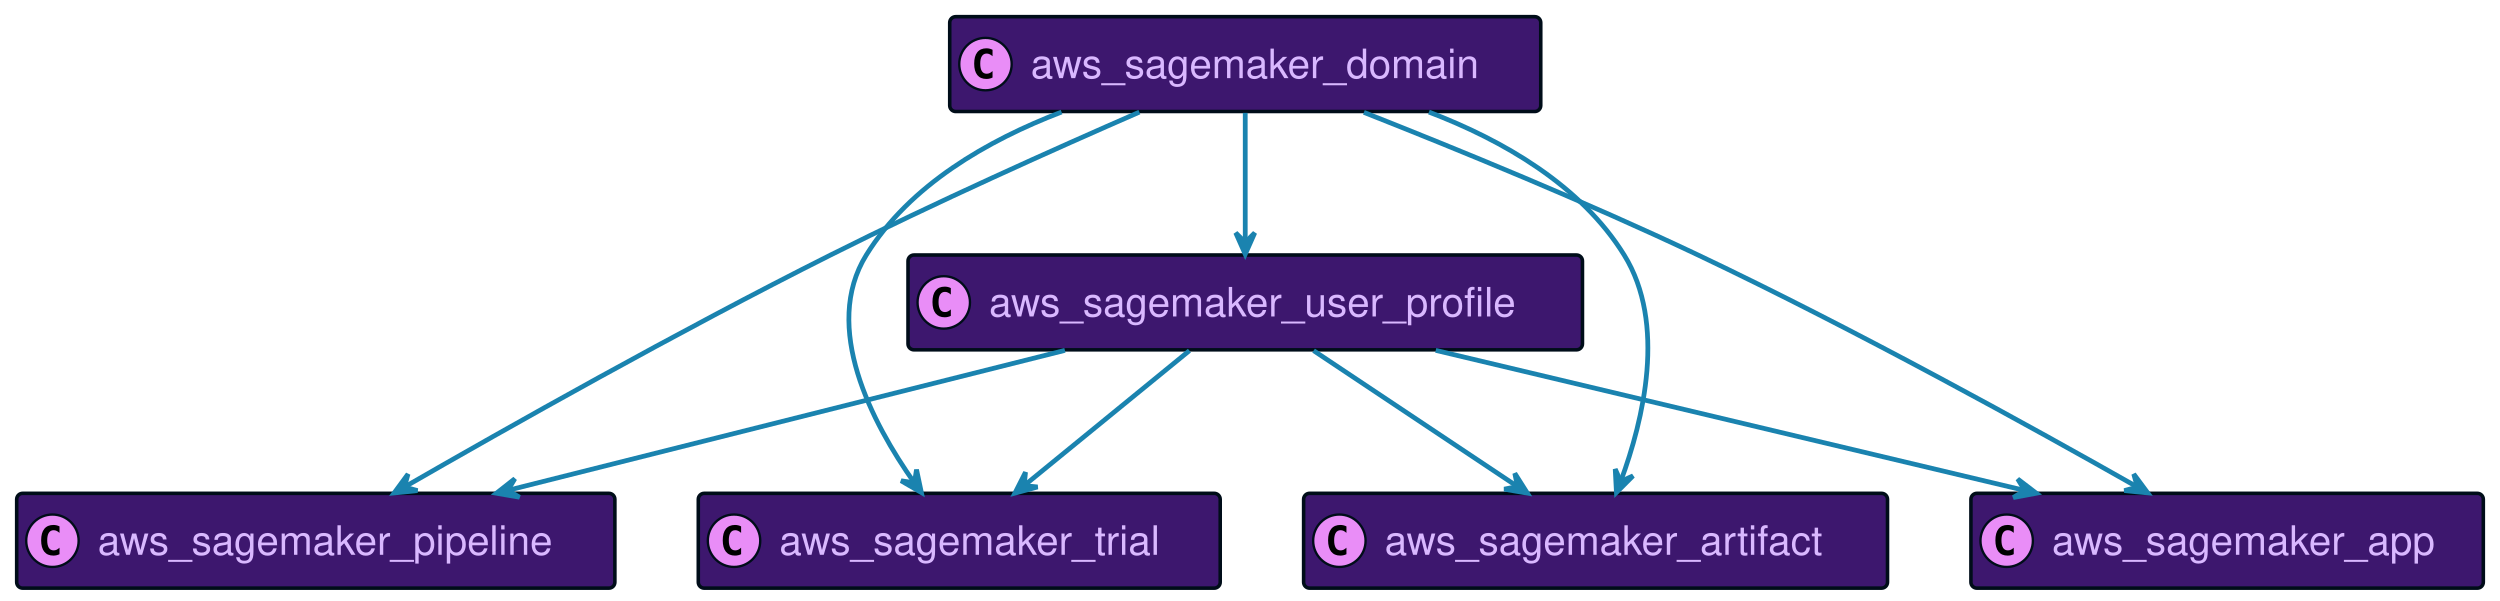
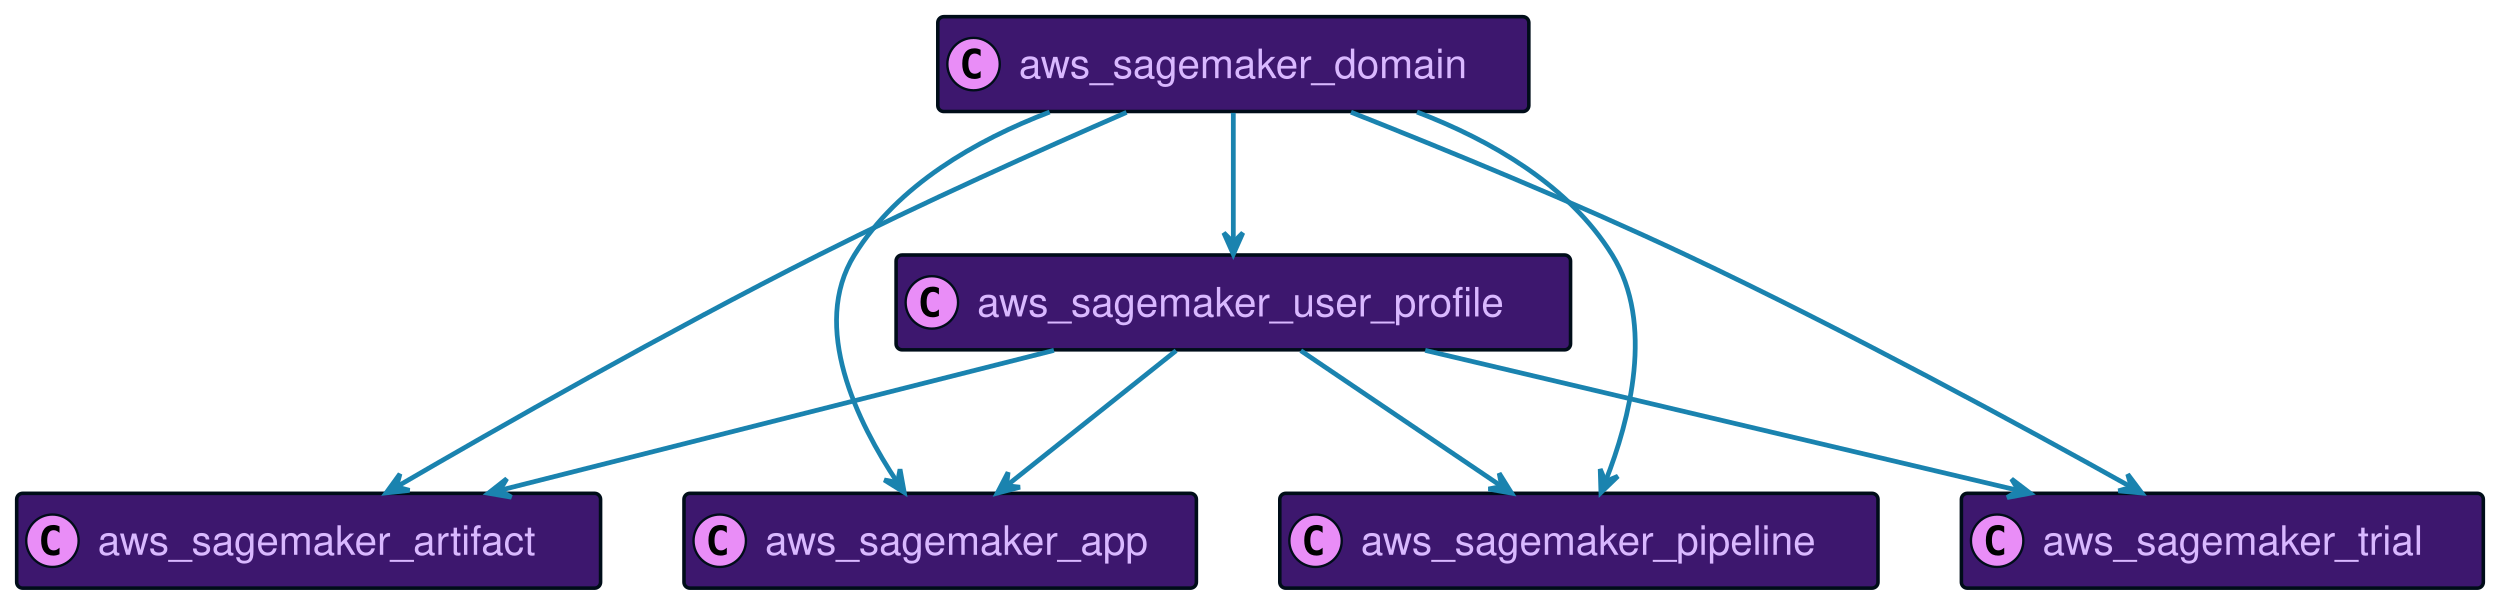
<svg xmlns="http://www.w3.org/2000/svg" xmlns:xlink="http://www.w3.org/1999/xlink" width="1049" height="252" preserveAspectRatio="none" style="width:1049px;height:252px;background:#00000000">
-   <a xlink:actuate="onRequest" xlink:href="#a" xlink:show="new" xlink:title="#aws_sagemaker_pipeline" xlink:type="simple" target="_top">
-     <rect id="a" width="251" height="39.789" x="7" y="207" fill="#3D176E" rx="2.5" ry="2.5" style="stroke:#000d19;stroke-width:1.5" />
+   <a xlink:actuate="onRequest" xlink:href="#a" xlink:show="new" xlink:title="#aws_sagemaker_artifact" xlink:type="simple" target="_top">
+     <rect id="a" width="245" height="39.789" x="7" y="207" fill="#3D176E" rx="2.5" ry="2.5" style="stroke:#000d19;stroke-width:1.5" />
    <circle cx="22" cy="226.894" r="11" fill="#E98DF7" style="stroke:#000d19;stroke-width:1" />
    <path d="M24.969 232.535q-.578.297-1.219.438-.64.156-1.344.156-2.5 0-3.828-1.64-1.312-1.657-1.312-4.782t1.312-4.781q1.328-1.656 3.828-1.656.703 0 1.344.156.656.156 1.219.453v2.719q-.625-.579-1.219-.844-.594-.281-1.219-.281-1.343 0-2.031 1.078-.688 1.062-.688 3.156 0 2.094.688 3.172.688 1.062 2.031 1.062.625 0 1.219-.265.594-.281 1.219-.86v2.72Z" />
-     <text x="41" y="232.78" fill="#D9B8FF" font-family="Helvetica" font-size="17" textLength="209">aws_sagemaker_pipeline</text>
+     <text x="41" y="232.78" fill="#D9B8FF" font-family="Helvetica" font-size="17" textLength="203">aws_sagemaker_artifact</text>
  </a>
  <a xlink:actuate="onRequest" xlink:href="#b" xlink:show="new" xlink:title="#aws_sagemaker_domain" xlink:type="simple" target="_top">
-     <rect id="b" width="248" height="39.789" x="398.5" y="7" fill="#3D176E" rx="2.5" ry="2.5" style="stroke:#000d19;stroke-width:1.5" />
-     <circle cx="413.5" cy="26.895" r="11" fill="#E98DF7" style="stroke:#000d19;stroke-width:1" />
-     <path d="M416.469 32.535q-.578.297-1.219.438-.64.156-1.344.156-2.5 0-3.828-1.64-1.312-1.657-1.312-4.782t1.312-4.781q1.328-1.656 3.828-1.656.703 0 1.344.156.656.156 1.219.453v2.719q-.625-.578-1.219-.844-.594-.281-1.219-.281-1.344 0-2.031 1.078-.688 1.062-.688 3.156 0 2.094.688 3.172.688 1.062 2.031 1.062.625 0 1.219-.265.594-.281 1.219-.86v2.72Z" />
-     <text x="432.5" y="32.78" fill="#D9B8FF" font-family="Helvetica" font-size="17" textLength="206">aws_sagemaker_domain</text>
+     <rect id="b" width="248" height="39.789" x="393.5" y="7" fill="#3D176E" rx="2.5" ry="2.5" style="stroke:#000d19;stroke-width:1.5" />
+     <circle cx="408.5" cy="26.895" r="11" fill="#E98DF7" style="stroke:#000d19;stroke-width:1" />
+     <path d="M411.469 32.535q-.578.297-1.219.438-.64.156-1.344.156-2.5 0-3.828-1.64-1.312-1.657-1.312-4.782t1.312-4.781q1.328-1.656 3.828-1.656.703 0 1.344.156.656.156 1.219.453v2.719q-.625-.578-1.219-.844-.594-.281-1.219-.281-1.344 0-2.031 1.078-.688 1.062-.688 3.156 0 2.094.688 3.172.688 1.062 2.031 1.062.625 0 1.219-.265.594-.281 1.219-.86v2.72Z" />
+     <text x="427.5" y="32.78" fill="#D9B8FF" font-family="Helvetica" font-size="17" textLength="206">aws_sagemaker_domain</text>
  </a>
-   <a xlink:actuate="onRequest" xlink:href="#c" xlink:show="new" xlink:title="#aws_sagemaker_trial" xlink:type="simple" target="_top">
-     <rect id="c" width="219" height="39.789" x="293" y="207" fill="#3D176E" rx="2.5" ry="2.5" style="stroke:#000d19;stroke-width:1.5" />
-     <circle cx="308" cy="226.894" r="11" fill="#E98DF7" style="stroke:#000d19;stroke-width:1" />
-     <path d="M310.969 232.535q-.578.297-1.219.438-.64.156-1.344.156-2.5 0-3.828-1.64-1.312-1.657-1.312-4.782t1.312-4.781q1.328-1.656 3.828-1.656.703 0 1.344.156.656.156 1.219.453v2.719q-.625-.579-1.219-.844-.594-.281-1.219-.281-1.344 0-2.031 1.078-.688 1.062-.688 3.156 0 2.094.688 3.172.688 1.062 2.031 1.062.625 0 1.219-.265.594-.281 1.219-.86v2.72Z" />
-     <text x="327" y="232.78" fill="#D9B8FF" font-family="Helvetica" font-size="17" textLength="177">aws_sagemaker_trial</text>
+   <a xlink:actuate="onRequest" xlink:href="#c" xlink:show="new" xlink:title="#aws_sagemaker_app" xlink:type="simple" target="_top">
+     <rect id="c" width="215" height="39.789" x="287" y="207" fill="#3D176E" rx="2.5" ry="2.5" style="stroke:#000d19;stroke-width:1.5" />
+     <circle cx="302" cy="226.894" r="11" fill="#E98DF7" style="stroke:#000d19;stroke-width:1" />
+     <path d="M304.969 232.535q-.578.297-1.219.438-.64.156-1.344.156-2.5 0-3.828-1.64-1.312-1.657-1.312-4.782t1.312-4.781q1.328-1.656 3.828-1.656.703 0 1.344.156.656.156 1.219.453v2.719q-.625-.579-1.219-.844-.594-.281-1.219-.281-1.344 0-2.031 1.078-.688 1.062-.688 3.156 0 2.094.688 3.172.688 1.062 2.031 1.062.625 0 1.219-.265.594-.281 1.219-.86v2.72Z" />
+     <text x="321" y="232.78" fill="#D9B8FF" font-family="Helvetica" font-size="17" textLength="173">aws_sagemaker_app</text>
  </a>
-   <a xlink:actuate="onRequest" xlink:href="#d" xlink:show="new" xlink:title="#aws_sagemaker_artifact" xlink:type="simple" target="_top">
-     <rect id="d" width="245" height="39.789" x="547" y="207" fill="#3D176E" rx="2.5" ry="2.5" style="stroke:#000d19;stroke-width:1.5" />
-     <circle cx="562" cy="226.894" r="11" fill="#E98DF7" style="stroke:#000d19;stroke-width:1" />
-     <path d="M564.969 232.535q-.578.297-1.219.438-.64.156-1.344.156-2.5 0-3.828-1.64-1.312-1.657-1.312-4.782t1.312-4.781q1.328-1.656 3.828-1.656.703 0 1.344.156.656.156 1.219.453v2.719q-.625-.579-1.219-.844-.594-.281-1.219-.281-1.343 0-2.031 1.078-.688 1.062-.688 3.156 0 2.094.688 3.172.688 1.062 2.031 1.062.625 0 1.219-.265.594-.281 1.219-.86v2.72Z" />
-     <text x="581" y="232.78" fill="#D9B8FF" font-family="Helvetica" font-size="17" textLength="203">aws_sagemaker_artifact</text>
+   <a xlink:actuate="onRequest" xlink:href="#d" xlink:show="new" xlink:title="#aws_sagemaker_pipeline" xlink:type="simple" target="_top">
+     <rect id="d" width="251" height="39.789" x="537" y="207" fill="#3D176E" rx="2.5" ry="2.5" style="stroke:#000d19;stroke-width:1.5" />
+     <circle cx="552" cy="226.894" r="11" fill="#E98DF7" style="stroke:#000d19;stroke-width:1" />
+     <path d="M554.969 232.535q-.578.297-1.219.438-.64.156-1.344.156-2.5 0-3.828-1.64-1.312-1.657-1.312-4.782t1.312-4.781q1.328-1.656 3.828-1.656.703 0 1.344.156.656.156 1.219.453v2.719q-.625-.579-1.219-.844-.594-.281-1.219-.281-1.343 0-2.031 1.078-.688 1.062-.688 3.156 0 2.094.688 3.172.688 1.062 2.031 1.062.625 0 1.219-.265.594-.281 1.219-.86v2.72Z" />
+     <text x="571" y="232.78" fill="#D9B8FF" font-family="Helvetica" font-size="17" textLength="209">aws_sagemaker_pipeline</text>
  </a>
-   <a xlink:actuate="onRequest" xlink:href="#e" xlink:show="new" xlink:title="#aws_sagemaker_user_profile" xlink:type="simple" target="_top">
-     <rect id="e" width="283" height="39.789" x="381" y="107" fill="#3D176E" rx="2.5" ry="2.5" style="stroke:#000d19;stroke-width:1.5" />
-     <circle cx="396" cy="126.894" r="11" fill="#E98DF7" style="stroke:#000d19;stroke-width:1" />
-     <path d="M398.969 132.535q-.578.297-1.219.438-.64.156-1.344.156-2.5 0-3.828-1.64-1.312-1.657-1.312-4.782t1.312-4.781q1.328-1.657 3.828-1.657.703 0 1.344.157.656.156 1.219.453v2.719q-.625-.579-1.219-.844-.594-.281-1.219-.281-1.344 0-2.031 1.078-.688 1.062-.688 3.156 0 2.094.688 3.172.688 1.062 2.031 1.062.625 0 1.219-.265.594-.281 1.219-.86v2.72Z" />
-     <text x="415" y="132.78" fill="#D9B8FF" font-family="Helvetica" font-size="17" textLength="241">aws_sagemaker_user_profile</text>
+   <a xlink:actuate="onRequest" xlink:href="#e" xlink:show="new" xlink:title="#aws_sagemaker_trial" xlink:type="simple" target="_top">
+     <rect id="e" width="219" height="39.789" x="823" y="207" fill="#3D176E" rx="2.5" ry="2.5" style="stroke:#000d19;stroke-width:1.5" />
+     <circle cx="838" cy="226.894" r="11" fill="#E98DF7" style="stroke:#000d19;stroke-width:1" />
+     <path d="M840.969 232.535q-.578.297-1.219.438-.64.156-1.344.156-2.5 0-3.828-1.64-1.312-1.657-1.312-4.782t1.312-4.781q1.328-1.656 3.828-1.656.703 0 1.344.156.656.156 1.219.453v2.719q-.625-.579-1.219-.844-.594-.281-1.219-.281-1.343 0-2.031 1.078-.688 1.062-.688 3.156 0 2.094.688 3.172.688 1.062 2.031 1.062.625 0 1.219-.265.594-.281 1.219-.86v2.72Z" />
+     <text x="857" y="232.78" fill="#D9B8FF" font-family="Helvetica" font-size="17" textLength="177">aws_sagemaker_trial</text>
  </a>
-   <a xlink:actuate="onRequest" xlink:href="#f" xlink:show="new" xlink:title="#aws_sagemaker_app" xlink:type="simple" target="_top">
-     <rect id="f" width="215" height="39.789" x="827" y="207" fill="#3D176E" rx="2.5" ry="2.5" style="stroke:#000d19;stroke-width:1.5" />
-     <circle cx="842" cy="226.894" r="11" fill="#E98DF7" style="stroke:#000d19;stroke-width:1" />
-     <path d="M844.969 232.535q-.578.297-1.219.438-.64.156-1.344.156-2.5 0-3.828-1.64-1.312-1.657-1.312-4.782t1.312-4.781q1.328-1.656 3.828-1.656.703 0 1.344.156.656.156 1.219.453v2.719q-.625-.579-1.219-.844-.594-.281-1.219-.281-1.343 0-2.031 1.078-.688 1.062-.688 3.156 0 2.094.688 3.172.688 1.062 2.031 1.062.625 0 1.219-.265.594-.281 1.219-.86v2.72Z" />
-     <text x="861" y="232.78" fill="#D9B8FF" font-family="Helvetica" font-size="17" textLength="173">aws_sagemaker_app</text>
+   <a xlink:actuate="onRequest" xlink:href="#f" xlink:show="new" xlink:title="#aws_sagemaker_user_profile" xlink:type="simple" target="_top">
+     <rect id="f" width="283" height="39.789" x="376" y="107" fill="#3D176E" rx="2.5" ry="2.5" style="stroke:#000d19;stroke-width:1.5" />
+     <circle cx="391" cy="126.894" r="11" fill="#E98DF7" style="stroke:#000d19;stroke-width:1" />
+     <path d="M393.969 132.535q-.578.297-1.219.438-.64.156-1.344.156-2.5 0-3.828-1.64-1.312-1.657-1.312-4.782t1.312-4.781q1.328-1.657 3.828-1.657.703 0 1.344.157.656.156 1.219.453v2.719q-.625-.579-1.219-.844-.594-.281-1.219-.281-1.344 0-2.031 1.078-.688 1.062-.688 3.156 0 2.094.688 3.172.688 1.062 2.031 1.062.625 0 1.219-.265.594-.281 1.219-.86v2.72Z" />
+     <text x="410" y="132.78" fill="#D9B8FF" font-family="Helvetica" font-size="17" textLength="241">aws_sagemaker_user_profile</text>
  </a>
-   <path fill="none" d="M572.29 47.15C610.96 62.4 665.7 84.79 712.5 107c66.08 31.36 140.58 72.53 184.28 97.32" style="stroke:#1a83af;stroke-width:2" />
-   <path fill="#1A83AF" d="m901.18 206.81-5.863-7.913 1.511 5.45-5.45 1.512 9.802.951z" style="stroke:#1a83af;stroke-width:2" />
-   <path fill="none" d="M522.5 47.36v54.3" style="stroke:#1a83af;stroke-width:2" />
-   <path fill="#1A83AF" d="m522.5 106.68 4-9-4 4-4-4 4 9z" style="stroke:#1a83af;stroke-width:2" />
-   <path fill="none" d="M599.57 47.01c31.04 11.86 63.74 30.65 81.93 59.99 17.84 28.79 8.07 69.21-1.36 94.74" style="stroke:#1a83af;stroke-width:2" />
-   <path fill="#1A83AF" d="m678.26 206.65 6.957-6.971-5.167 2.302-2.303-5.166.513 9.835z" style="stroke:#1a83af;stroke-width:2" />
-   <path fill="none" d="M445.43 47.01C414.39 58.87 381.69 77.66 363.5 107c-18.73 30.22 2.39 70.39 20.08 95.47" style="stroke:#1a83af;stroke-width:2" />
-   <path fill="#1A83AF" d="m386.61 206.67-2.04-9.635-.893 5.586-5.586-.893 8.519 4.942z" style="stroke:#1a83af;stroke-width:2" />
-   <path fill="none" d="M478.08 47.04C442.65 62.49 391.95 85.21 348.5 107c-63.7 31.95-135.87 72.65-178.57 97.23" style="stroke:#1a83af;stroke-width:2" />
-   <path fill="#1A83AF" d="m165.38 206.85 9.798-1-5.458-1.484 1.484-5.458-5.824 7.942z" style="stroke:#1a83af;stroke-width:2" />
-   <path fill="none" d="M499.08 147.13c-19.82 16.19-48.26 39.41-69.15 56.47" style="stroke:#1a83af;stroke-width:2" />
-   <path fill="#1A83AF" d="m425.86 206.92 9.503-2.588-5.628-.572.572-5.628-4.447 8.788z" style="stroke:#1a83af;stroke-width:2" />
-   <path fill="none" d="M602.43 147.01c70.95 16.88 174.33 41.47 246.85 58.72" style="stroke:#1a83af;stroke-width:2" />
-   <path fill="#1A83AF" d="m854.45 206.96-7.828-5.977 2.964 4.818-4.818 2.964 9.682-1.805z" style="stroke:#1a83af;stroke-width:2" />
-   <path fill="none" d="M551.19 147.13c24.49 16.32 59.7 39.8 85.34 56.89" style="stroke:#1a83af;stroke-width:2" />
-   <path fill="#1A83AF" d="m640.88 206.92-5.27-8.32 1.11 5.547-5.547 1.109 9.707 1.664z" style="stroke:#1a83af;stroke-width:2" />
-   <path fill="none" d="M446.84 147.01c-67.17 16.88-165.03 41.47-233.67 58.72" style="stroke:#1a83af;stroke-width:2" />
-   <path fill="#1A83AF" d="m208.28 206.96 9.706 1.67-4.859-2.896 2.897-4.859-7.744 6.085z" style="stroke:#1a83af;stroke-width:2" />
+   <path fill="none" d="M440.43 47.01C409.39 58.87 376.69 77.66 358.5 107c-18.6 30 1.26 70.24 18.03 95.39" style="stroke:#1a83af;stroke-width:2" />
+   <path fill="#1A83AF" d="m379.4 206.59-1.748-9.692-1.062 5.556-5.556-1.061 8.366 5.197z" style="stroke:#1a83af;stroke-width:2" />
+   <path fill="none" d="M472.69 47.15C437.27 62.57 386.75 85.2 343.5 107c-63.18 31.84-134.66 72.58-176.95 97.19" style="stroke:#1a83af;stroke-width:2" />
+   <path fill="#1A83AF" d="m162.05 206.81 9.791-1.062-5.468-1.45 1.45-5.467-5.773 7.979z" style="stroke:#1a83af;stroke-width:2" />
+   <path fill="none" d="M594.57 47.01c31.04 11.86 63.74 30.65 81.93 59.99 17.88 28.84 7.29 69.25-2.75 94.77" style="stroke:#1a83af;stroke-width:2" />
+   <path fill="#1A83AF" d="m671.76 206.66 7.1-6.826-5.214 2.196-2.195-5.214.309 9.844z" style="stroke:#1a83af;stroke-width:2" />
+   <path fill="none" d="M566.86 47.07C605.53 62.36 660.48 84.85 707.5 107c66.86 31.5 142.4 72.63 186.74 97.37" style="stroke:#1a83af;stroke-width:2" />
+   <path fill="#1A83AF" d="m898.69 206.86-5.905-7.882 1.54 5.443-5.443 1.54 9.808.899z" style="stroke:#1a83af;stroke-width:2" />
+   <path fill="none" d="M517.5 47.36v54.3" style="stroke:#1a83af;stroke-width:2" />
+   <path fill="#1A83AF" d="m517.5 106.68 4-9-4 4-4-4 4 9z" style="stroke:#1a83af;stroke-width:2" />
+   <path fill="none" d="M598.01 147.01c71.47 16.88 175.61 41.47 248.65 58.72" style="stroke:#1a83af;stroke-width:2" />
+   <path fill="#1A83AF" d="m851.86 206.96-7.828-5.977 2.964 4.818-4.818 2.964 9.682-1.805z" style="stroke:#1a83af;stroke-width:2" />
+   <path fill="none" d="m493.49 147.13-70.87 56.47" style="stroke:#1a83af;stroke-width:2" />
+   <path fill="#1A83AF" d="m418.45 206.92 9.529-2.49-5.622-.63.63-5.622-4.537 8.742z" style="stroke:#1a83af;stroke-width:2" />
+   <path fill="none" d="M545.8 147.13c24.15 16.32 58.89 39.8 84.18 56.89" style="stroke:#1a83af;stroke-width:2" />
+   <path fill="#1A83AF" d="m634.27 206.92-5.217-8.354 1.074 5.554-5.553 1.074 9.696 1.726z" style="stroke:#1a83af;stroke-width:2" />
+   <path fill="none" d="M442.23 147.01c-66.82 16.88-164.18 41.47-232.47 58.72" style="stroke:#1a83af;stroke-width:2" />
+   <path fill="#1A83AF" d="m204.89 206.96 9.707 1.664-4.86-2.893 2.893-4.861-7.74 6.09z" style="stroke:#1a83af;stroke-width:2" />
</svg>
